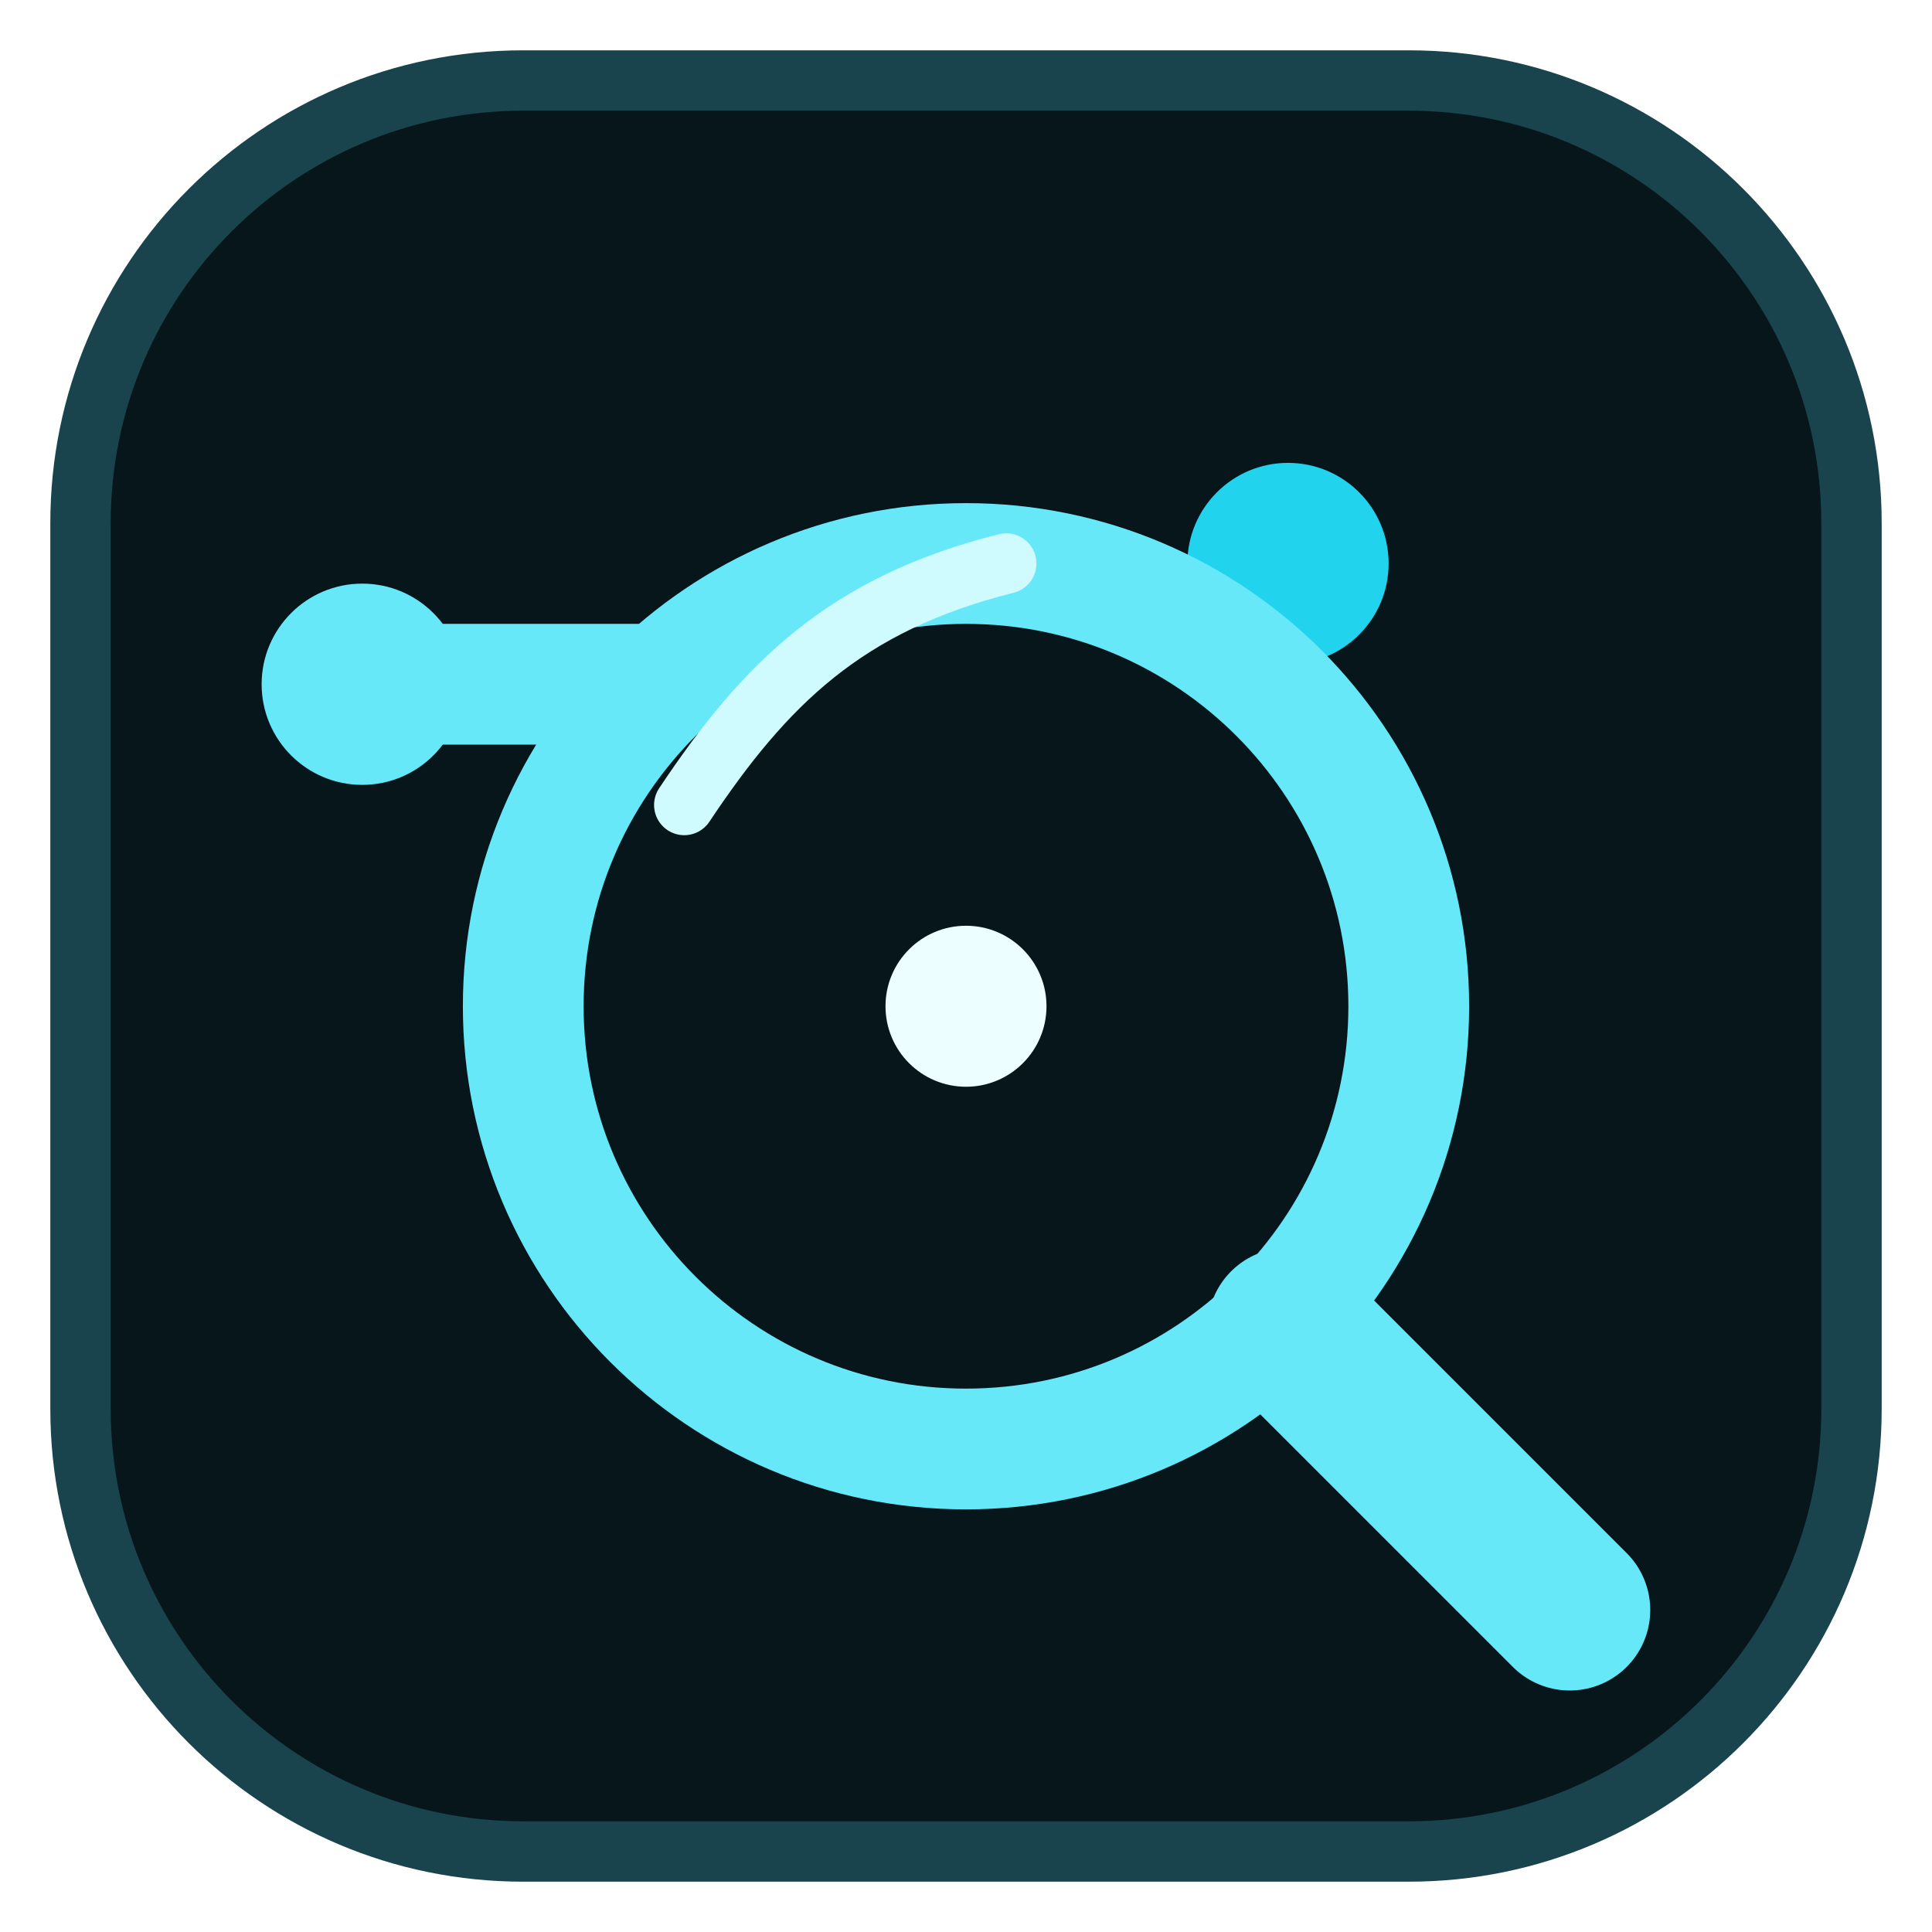
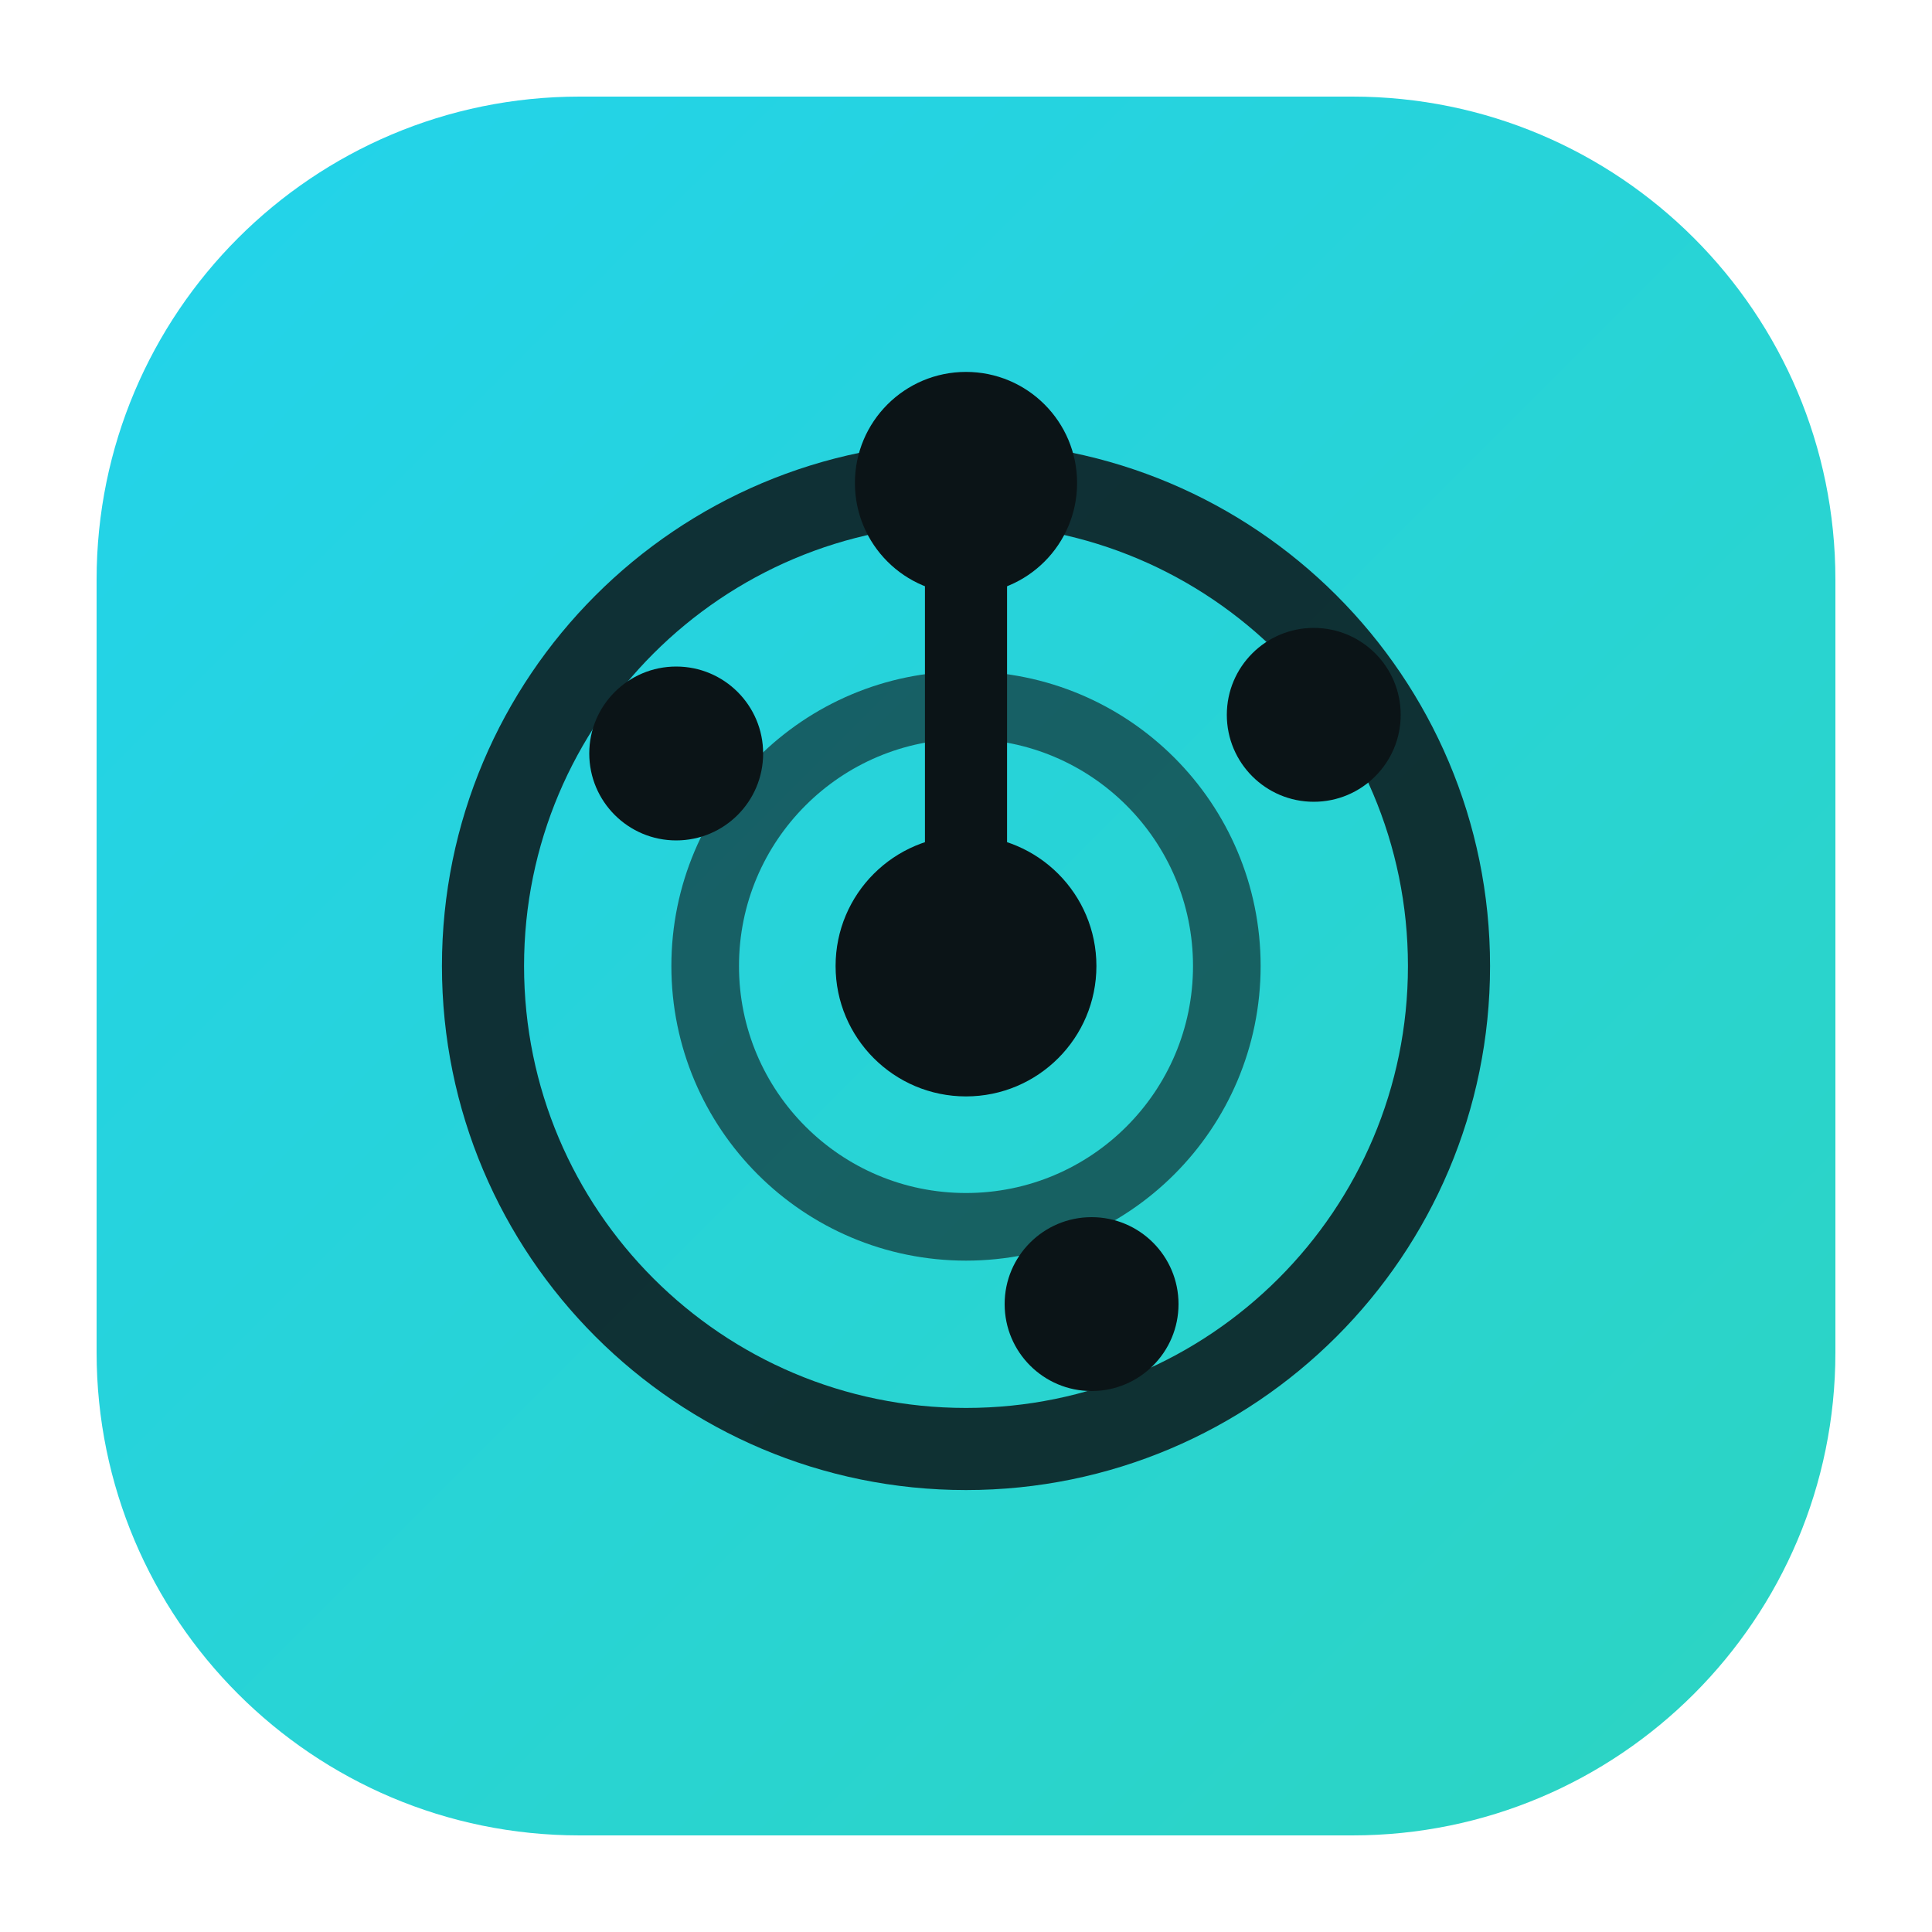
- <svg xmlns="http://www.w3.org/2000/svg" viewBox="0 0 48 48" role="img" aria-label="NetLens">
+ <svg xmlns="http://www.w3.org/2000/svg" width="40" height="40" viewBox="0 0 40 40" fill="none">
  <defs>
-     <linearGradient id="c" x1="8" y1="8" x2="40" y2="40">
-       <stop stop-color="#67e8f9" />
-       <stop offset=".55" stop-color="#06b6d4" />
-       <stop offset="1" stop-color="#0891b2" />
+     <linearGradient id="g" x1="0" y1="0" x2="40" y2="40" gradientUnits="userSpaceOnUse">
+       <stop offset="0%" stop-color="#22d3ee" />
+       <stop offset="100%" stop-color="#2dd4bf" />
    </linearGradient>
  </defs>
-   <rect x="2" y="2" width="44" height="44" rx="11" fill="#07161b" stroke="#19444d" stroke-width="1.5" />
-   <path d="M9 17h8l6 6 9-9" fill="none" stroke="url(#c)" stroke-linecap="round" stroke-linejoin="round" stroke-width="3" />
-   <circle cx="9" cy="17" r="2.5" fill="#67e8f9" />
-   <circle cx="32" cy="14" r="2.5" fill="#22d3ee" />
-   <circle cx="24" cy="25" r="11" fill="#07161b" stroke="url(#c)" stroke-width="3" />
-   <path d="M17 20c2-3 4-5 8-6" fill="none" stroke="#cffafe" stroke-linecap="round" stroke-width="1.5" />
-   <circle cx="24" cy="25" r="2" fill="#ecfeff" />
-   <path d="m32 33 7 7" fill="none" stroke="url(#c)" stroke-linecap="round" stroke-width="4" />
+   <rect x="2" y="2" width="36" height="36" rx="10" fill="url(#g)" />
+   <g stroke="#0b1417" stroke-linecap="round">
+     <circle cx="20" cy="20" r="10" stroke-width="1.7" opacity="0.85" />
+     <circle cx="20" cy="20" r="5.4" stroke-width="1.4" opacity="0.6" />
+     <path d="M20 20 L20 10" stroke-width="1.7" />
+   </g>
+   <circle cx="20" cy="20" r="2.7" fill="#0b1417" />
+   <circle cx="20" cy="10" r="2.3" fill="#0b1417" />
+   <circle cx="27.2" cy="14.8" r="1.8" fill="#0b1417" />
+   <circle cx="14" cy="15.6" r="1.8" fill="#0b1417" />
+   <circle cx="22.6" cy="27" r="1.8" fill="#0b1417" />
</svg>
